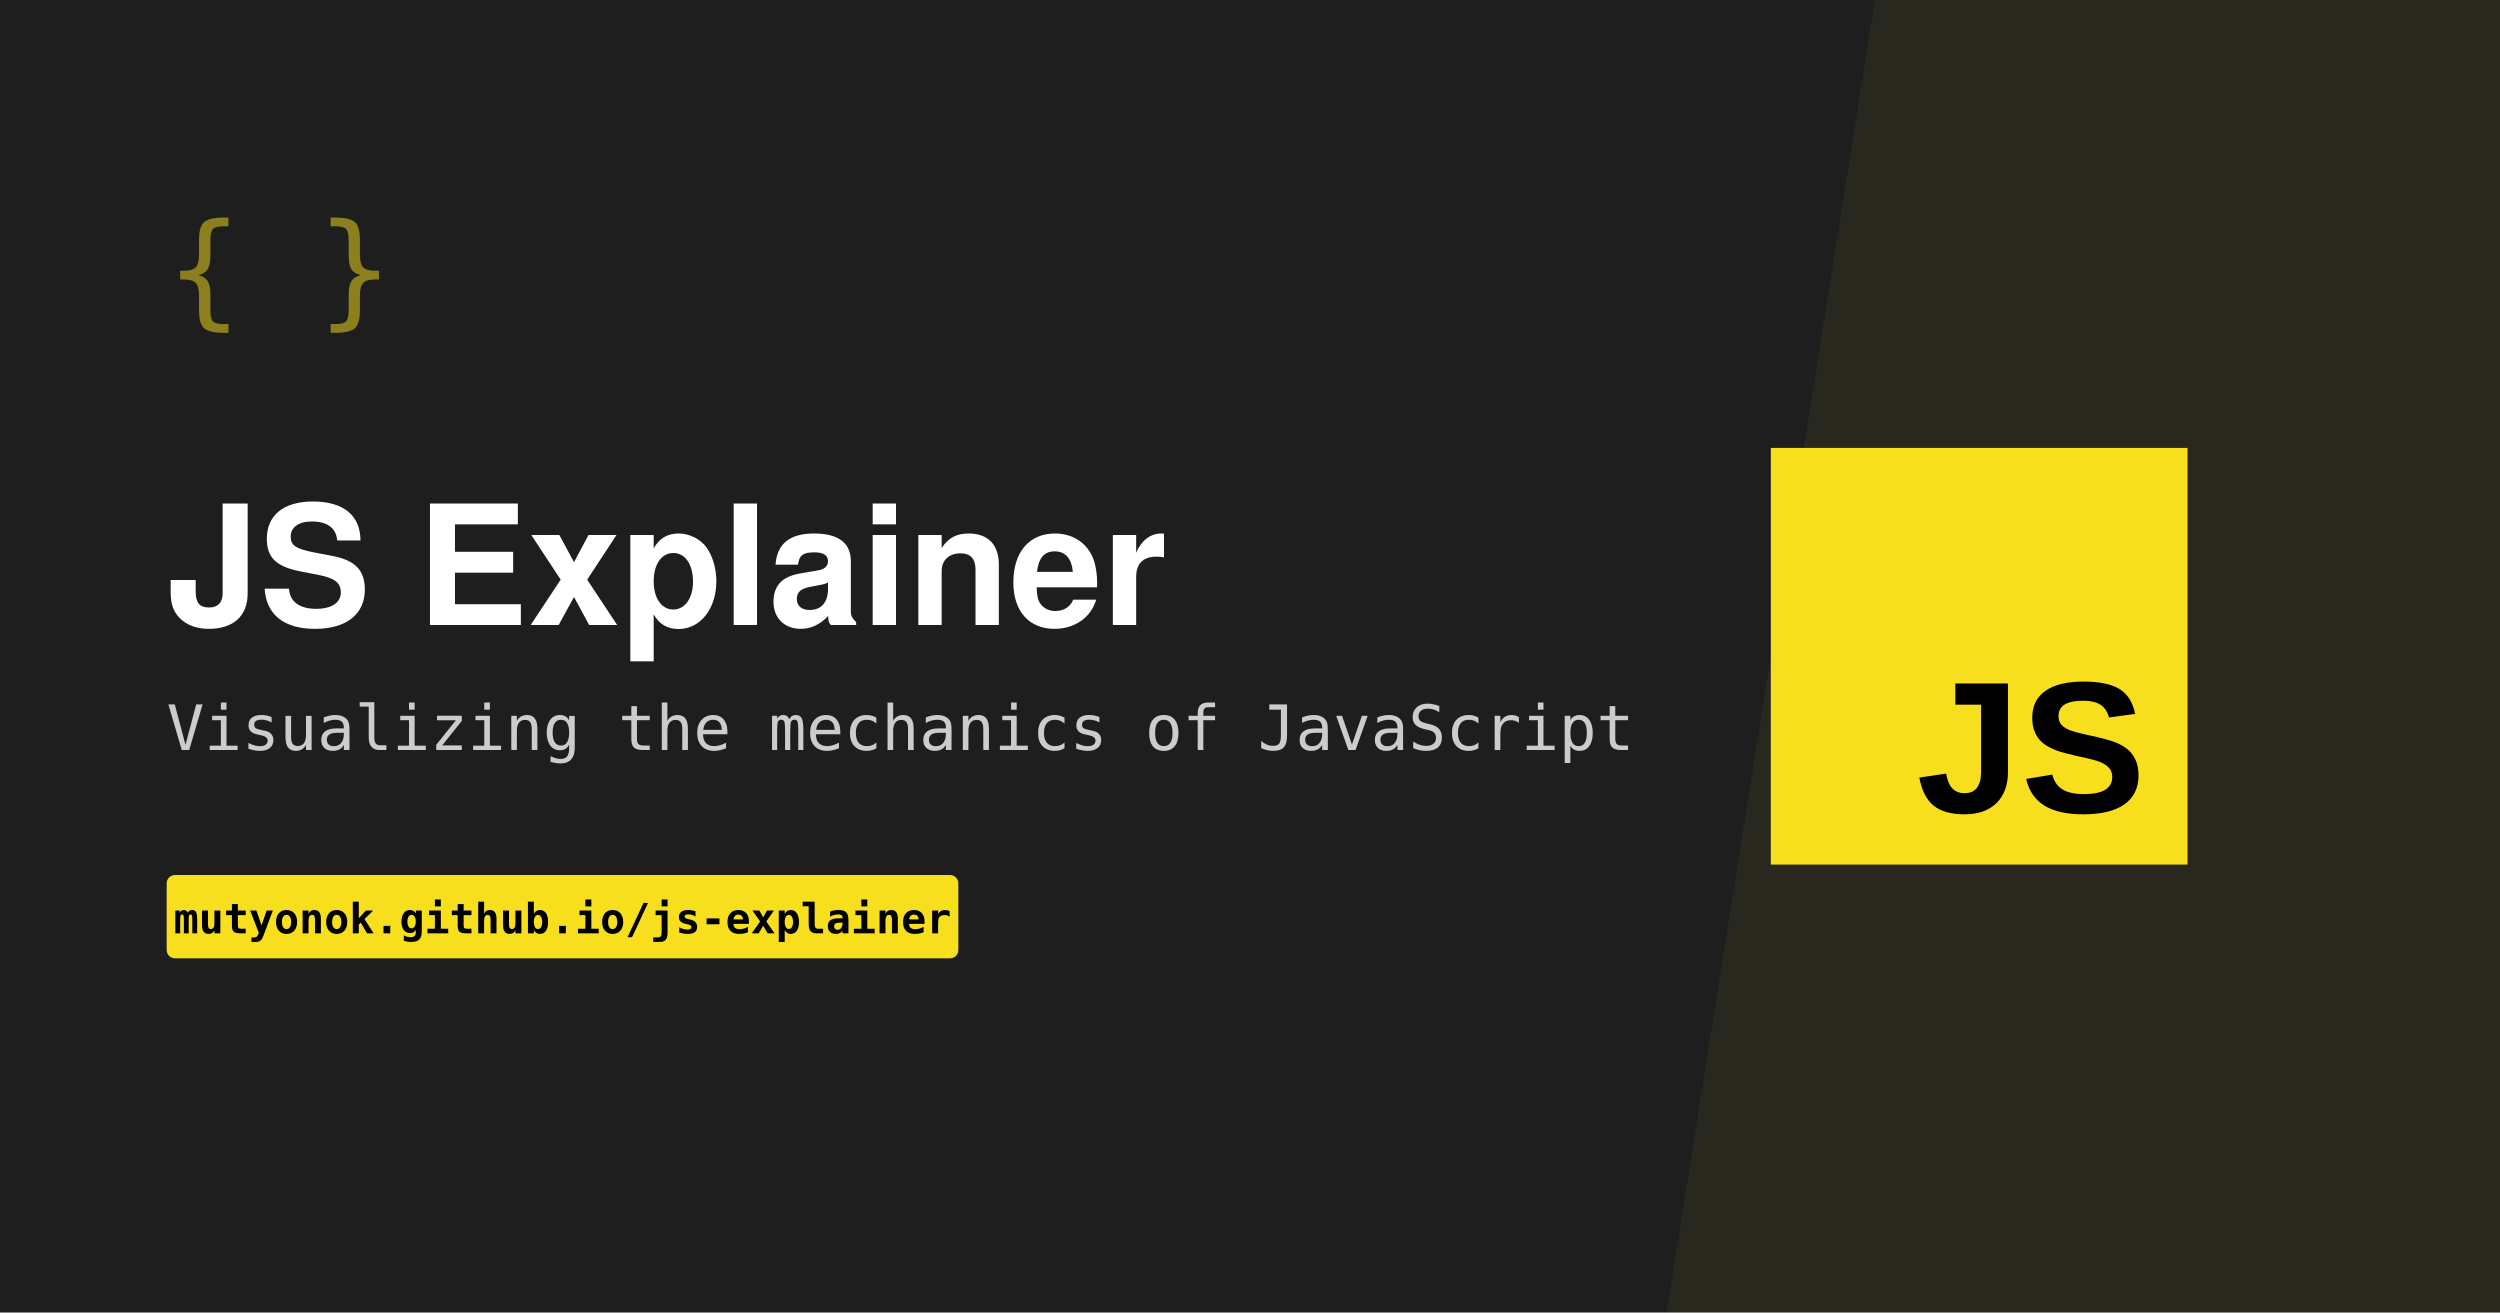
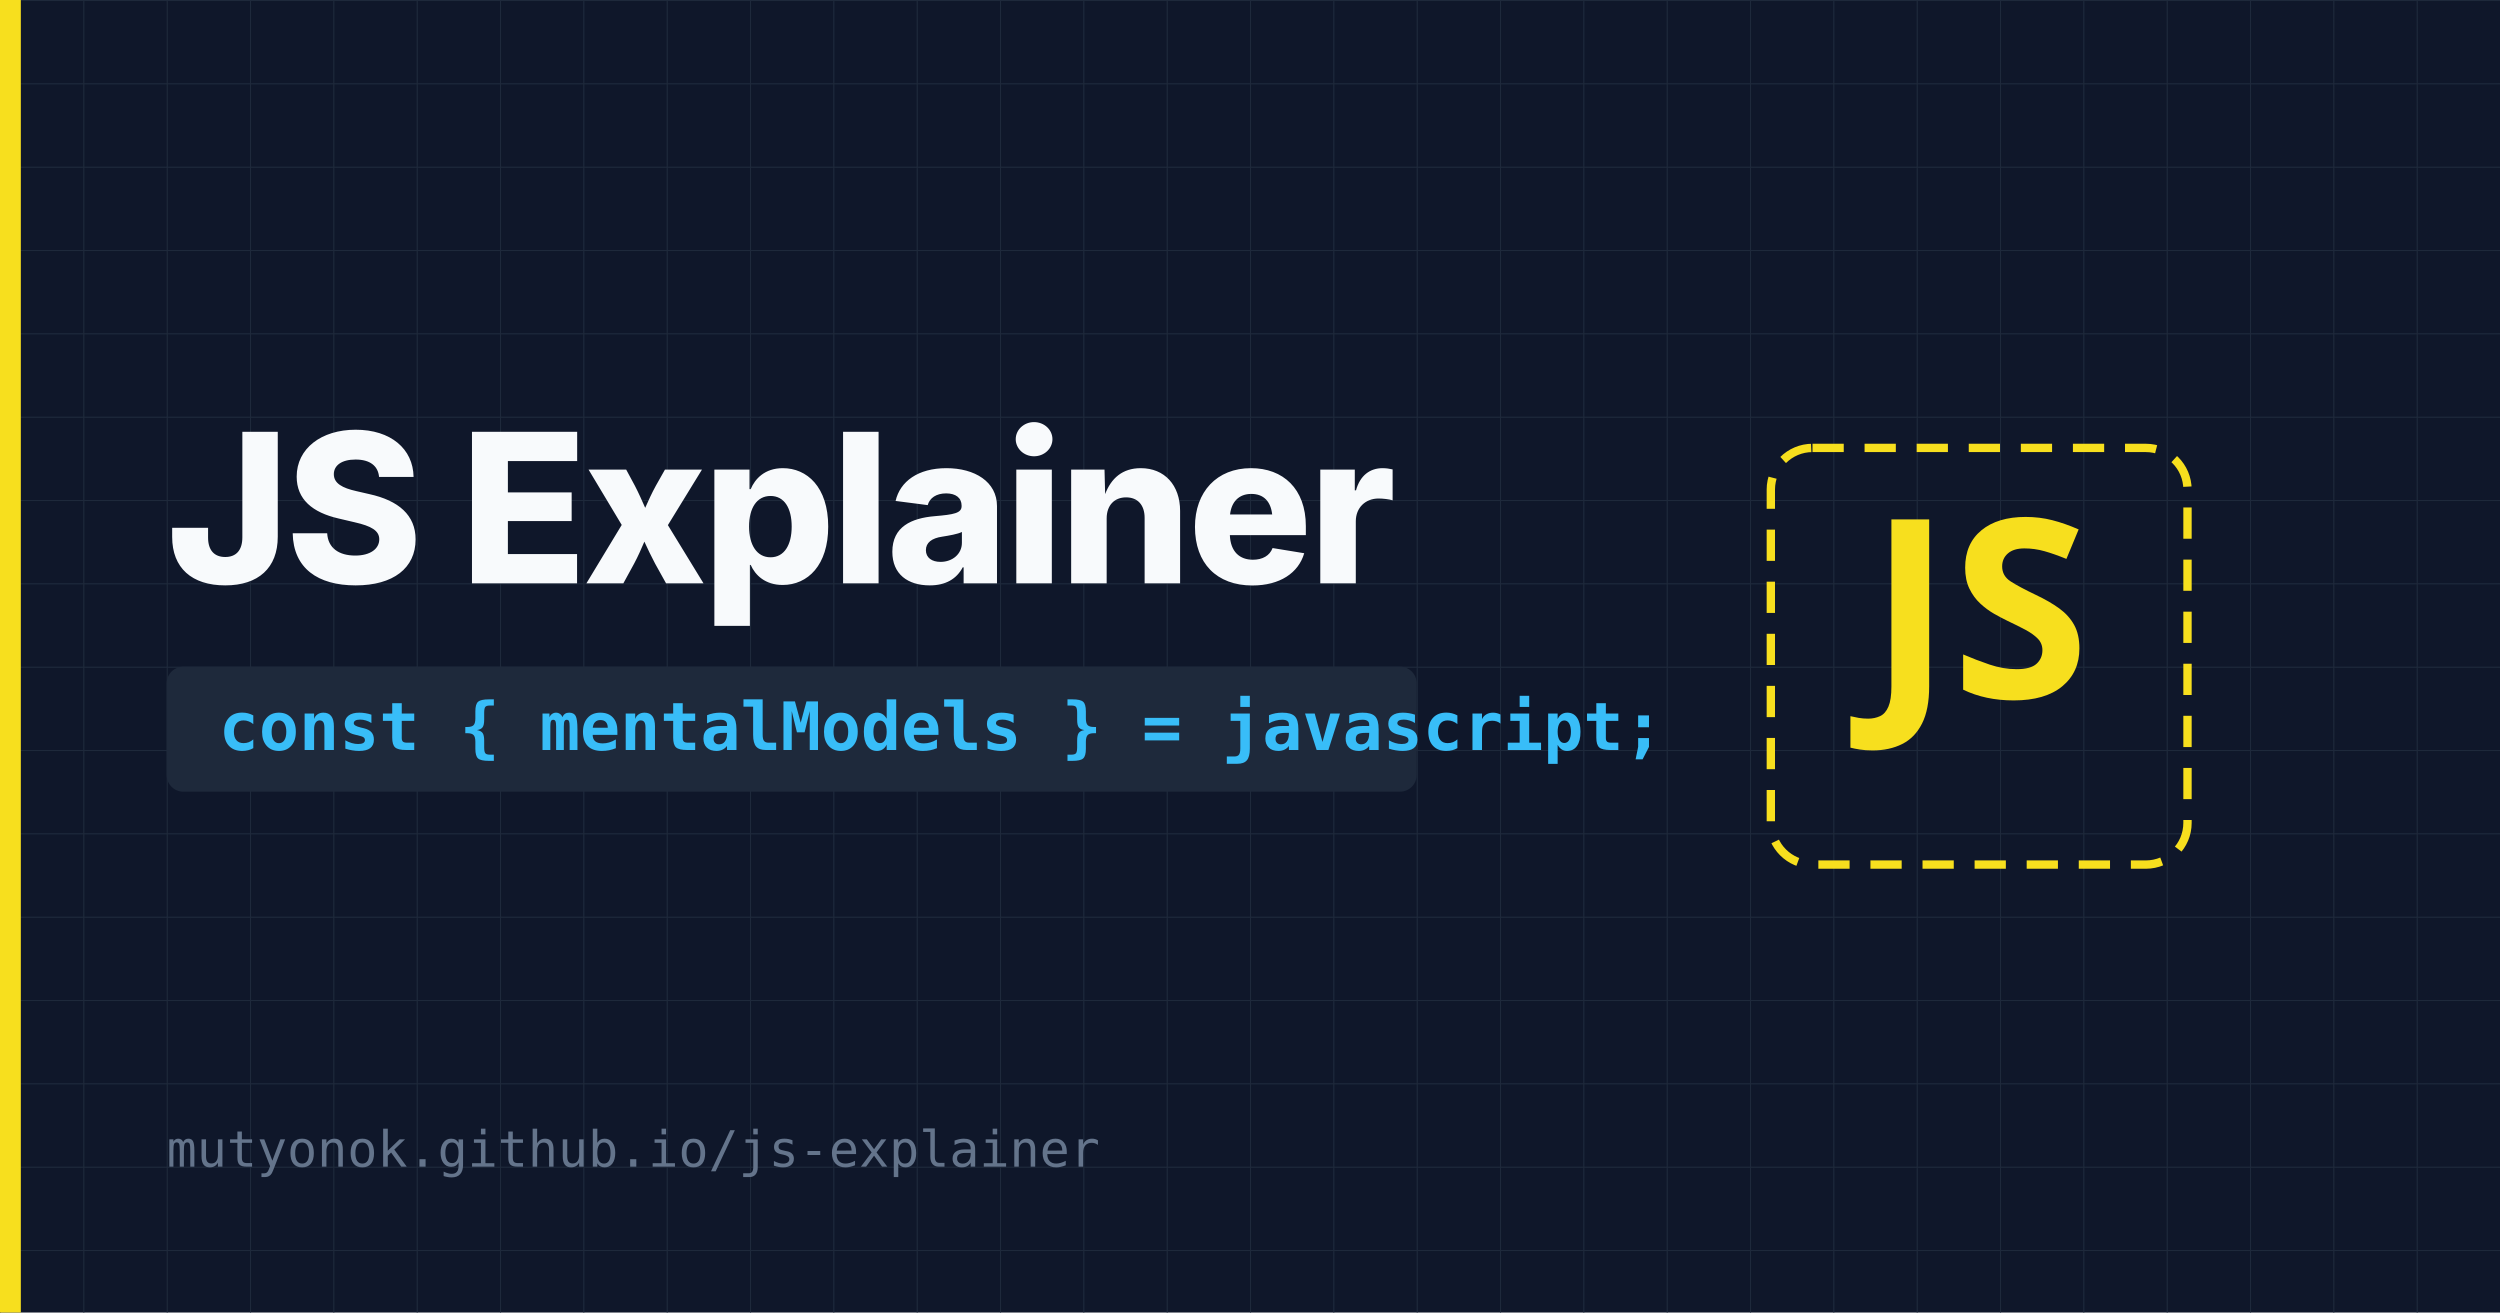
<svg xmlns="http://www.w3.org/2000/svg" width="1200" height="630" viewBox="0 0 1200 630" fill="none">
-   <rect width="1200" height="630" fill="#1E1E1E" />
-   <path d="M900 0L1200 0V630L800 630L900 0Z" fill="#F7DF1E" fill-opacity="0.05" />
-   <rect x="850" y="215" width="200" height="200" fill="#F7DF1E" />
-   <text x="1030" y="390" fill="black" font-family="Arial, sans-serif" font-weight="bold" font-size="90" text-anchor="end">JS</text>
-   <text x="80" y="300" fill="white" font-family="Helvetica, Arial, sans-serif" font-weight="bold" font-size="80">JS Explainer</text>
-   <text x="80" y="360" fill="#CCCCCC" font-family="monospace" font-size="30">Visualizing the mechanics of JavaScript</text>
-   <rect x="80" y="420" width="380" height="40" rx="4" fill="#F7DF1E" />
-   <text x="270" y="448" fill="black" font-family="monospace" font-weight="bold" font-size="20" text-anchor="middle">mutyonok.github.io/js-explainer</text>
-   <text x="80" y="150" fill="#F7DF1E" font-family="monospace" font-size="60" opacity="0.5">{ }</text>
+   <rect width="1200" height="630" fill="#0f172a" />
+   <defs>
+     <pattern id="grid" width="40" height="40" patternUnits="userSpaceOnUse">
+       <path d="M 40 0 L 0 0 0 40" fill="none" stroke="#1e293b" stroke-width="1" />
+     </pattern>
+   </defs>
+   <rect width="1200" height="630" fill="url(#grid)" />
+   <rect width="10" height="630" fill="#f7df1e" />
+   <text x="80" y="280" fill="#f8fafc" font-family="system-ui, -apple-system, sans-serif" font-weight="800" font-size="100" letter-spacing="-2">JS Explainer</text>
+   <rect x="80" y="320" width="600" height="60" rx="8" fill="#1e293b" />
+   <text x="105" y="360" fill="#38bdf8" font-family="monospace" font-weight="bold" font-size="32">const { mentalModels } = javascript;</text>
+   <rect x="850" y="215" width="200" height="200" rx="20" stroke="#f7df1e" stroke-width="4" stroke-dasharray="15 10" />
+   <text x="950" y="335" fill="#f7df1e" font-family="sans-serif" font-weight="bold" font-size="120" text-anchor="middle">JS</text>
+   <text x="80" y="560" fill="#64748b" font-family="monospace" font-size="24">mutyonok.github.io/js-explainer</text>
</svg>
